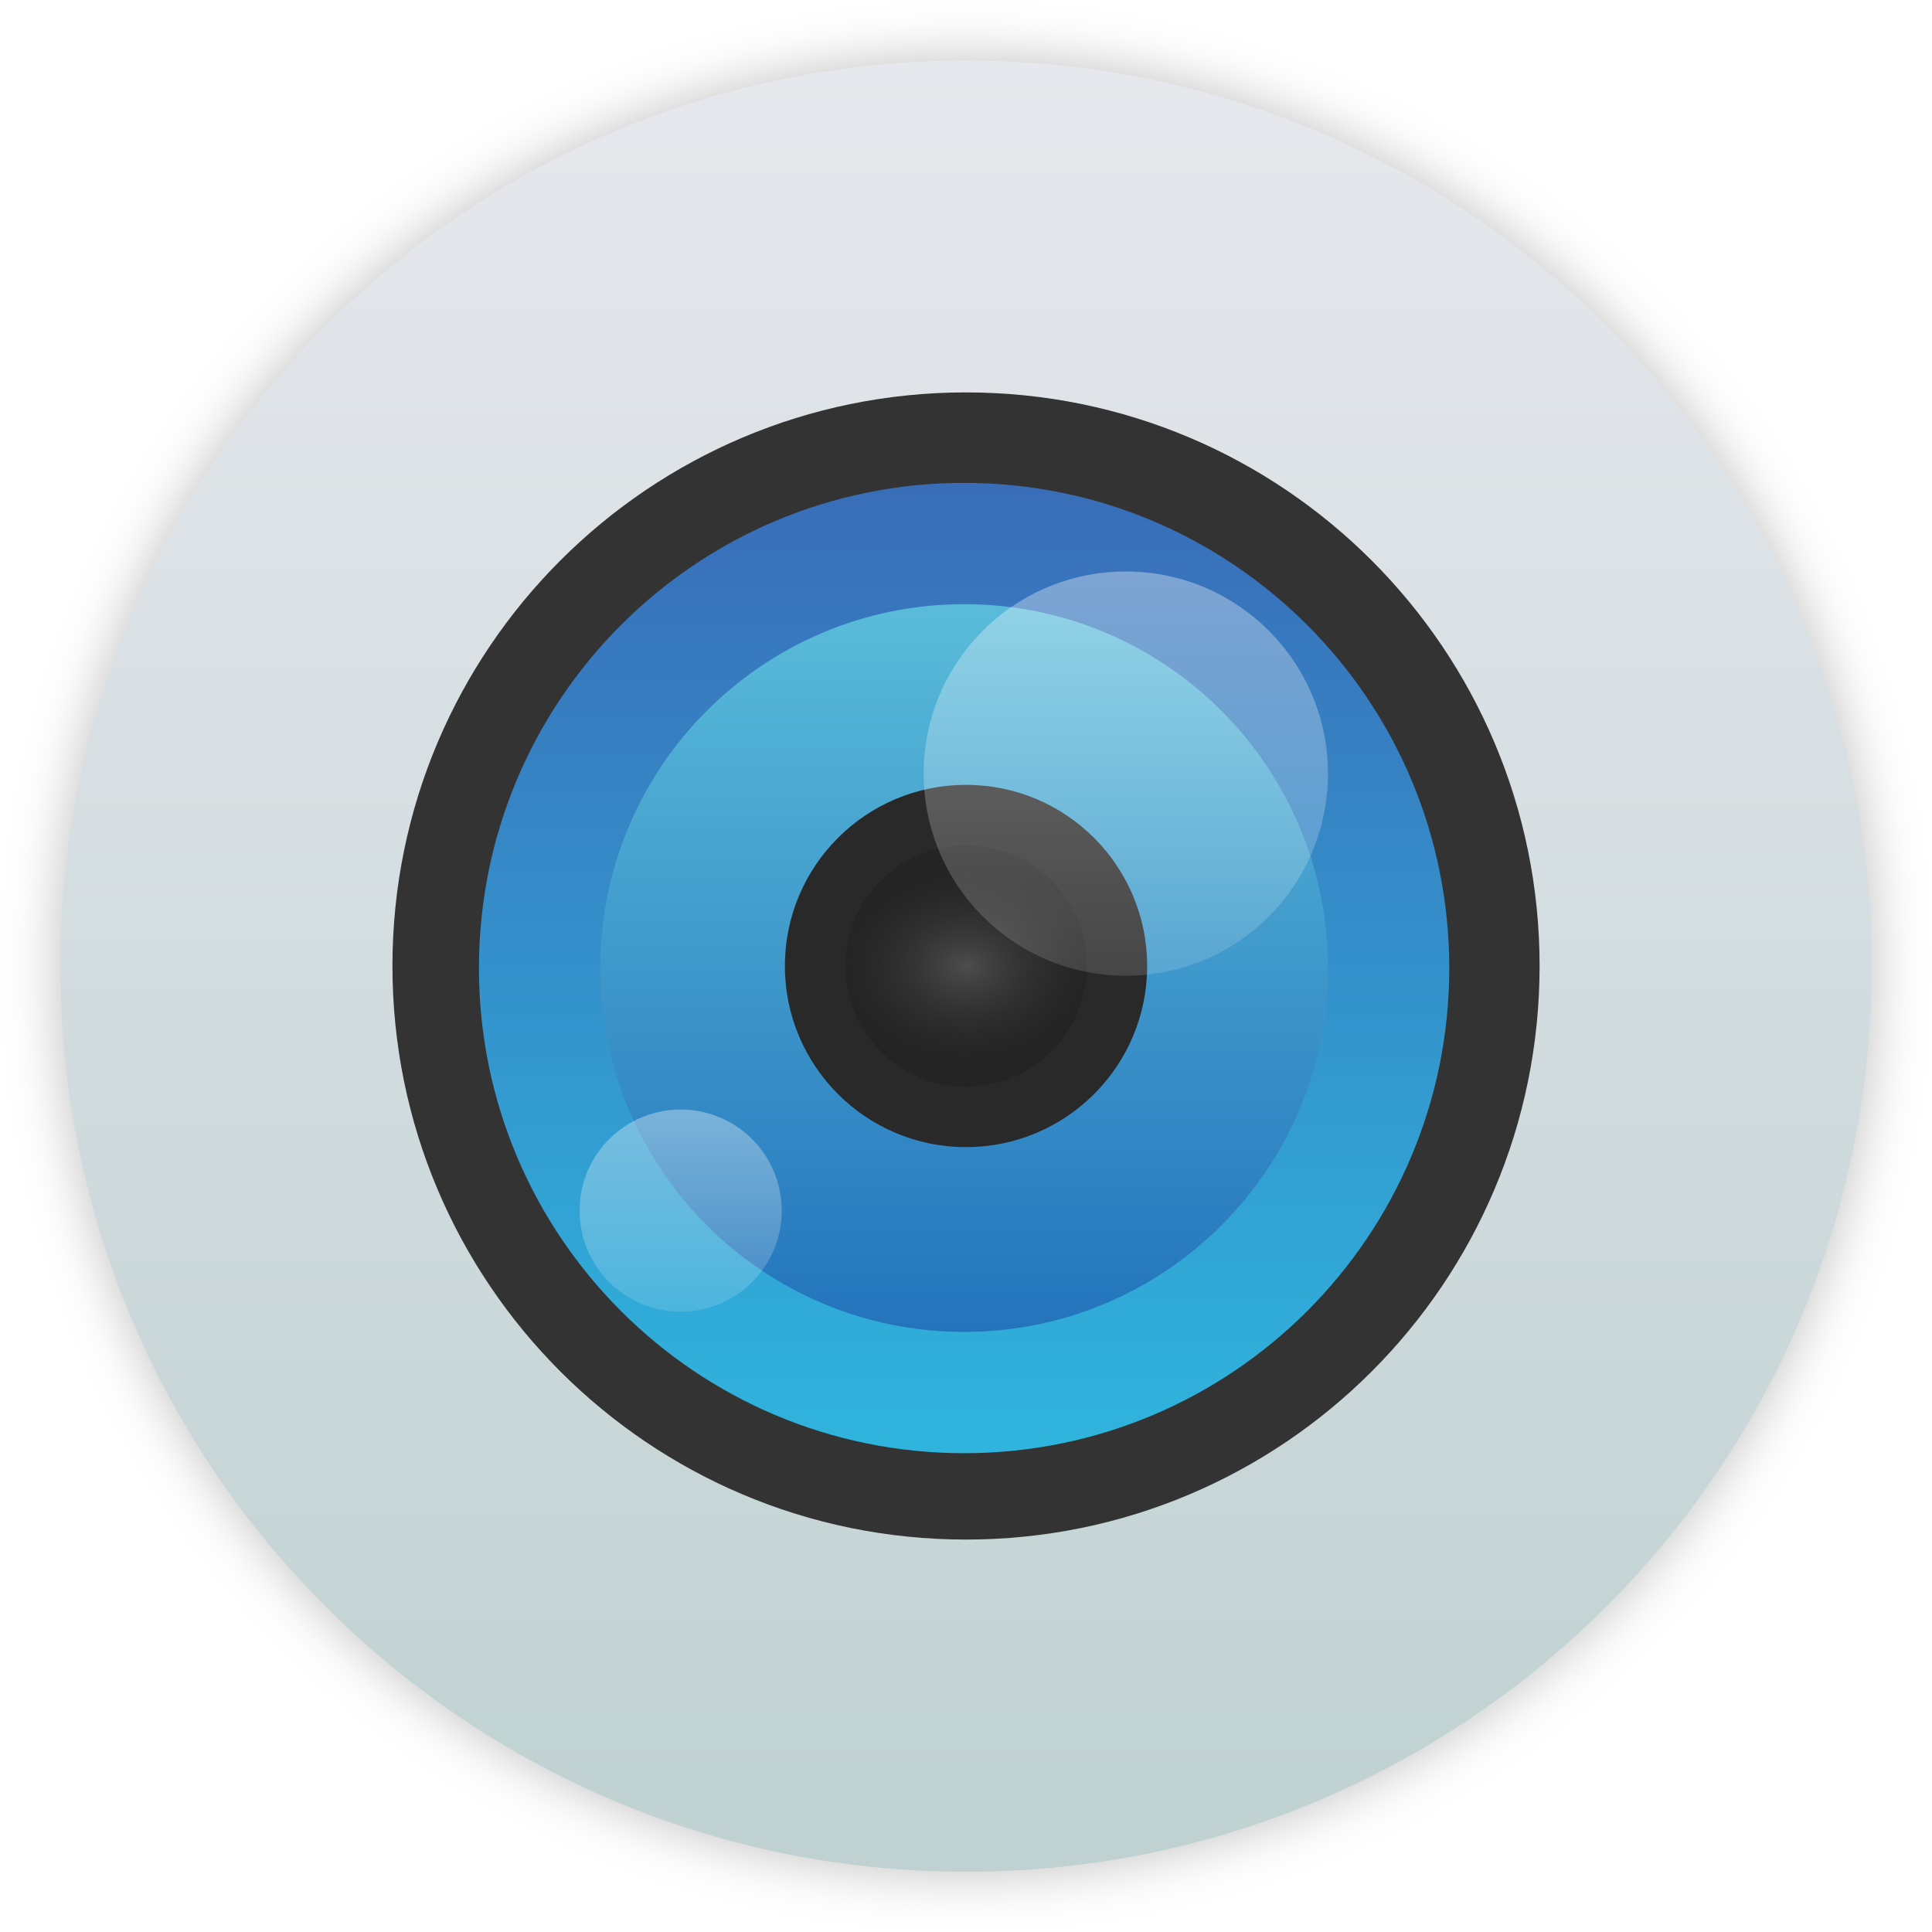
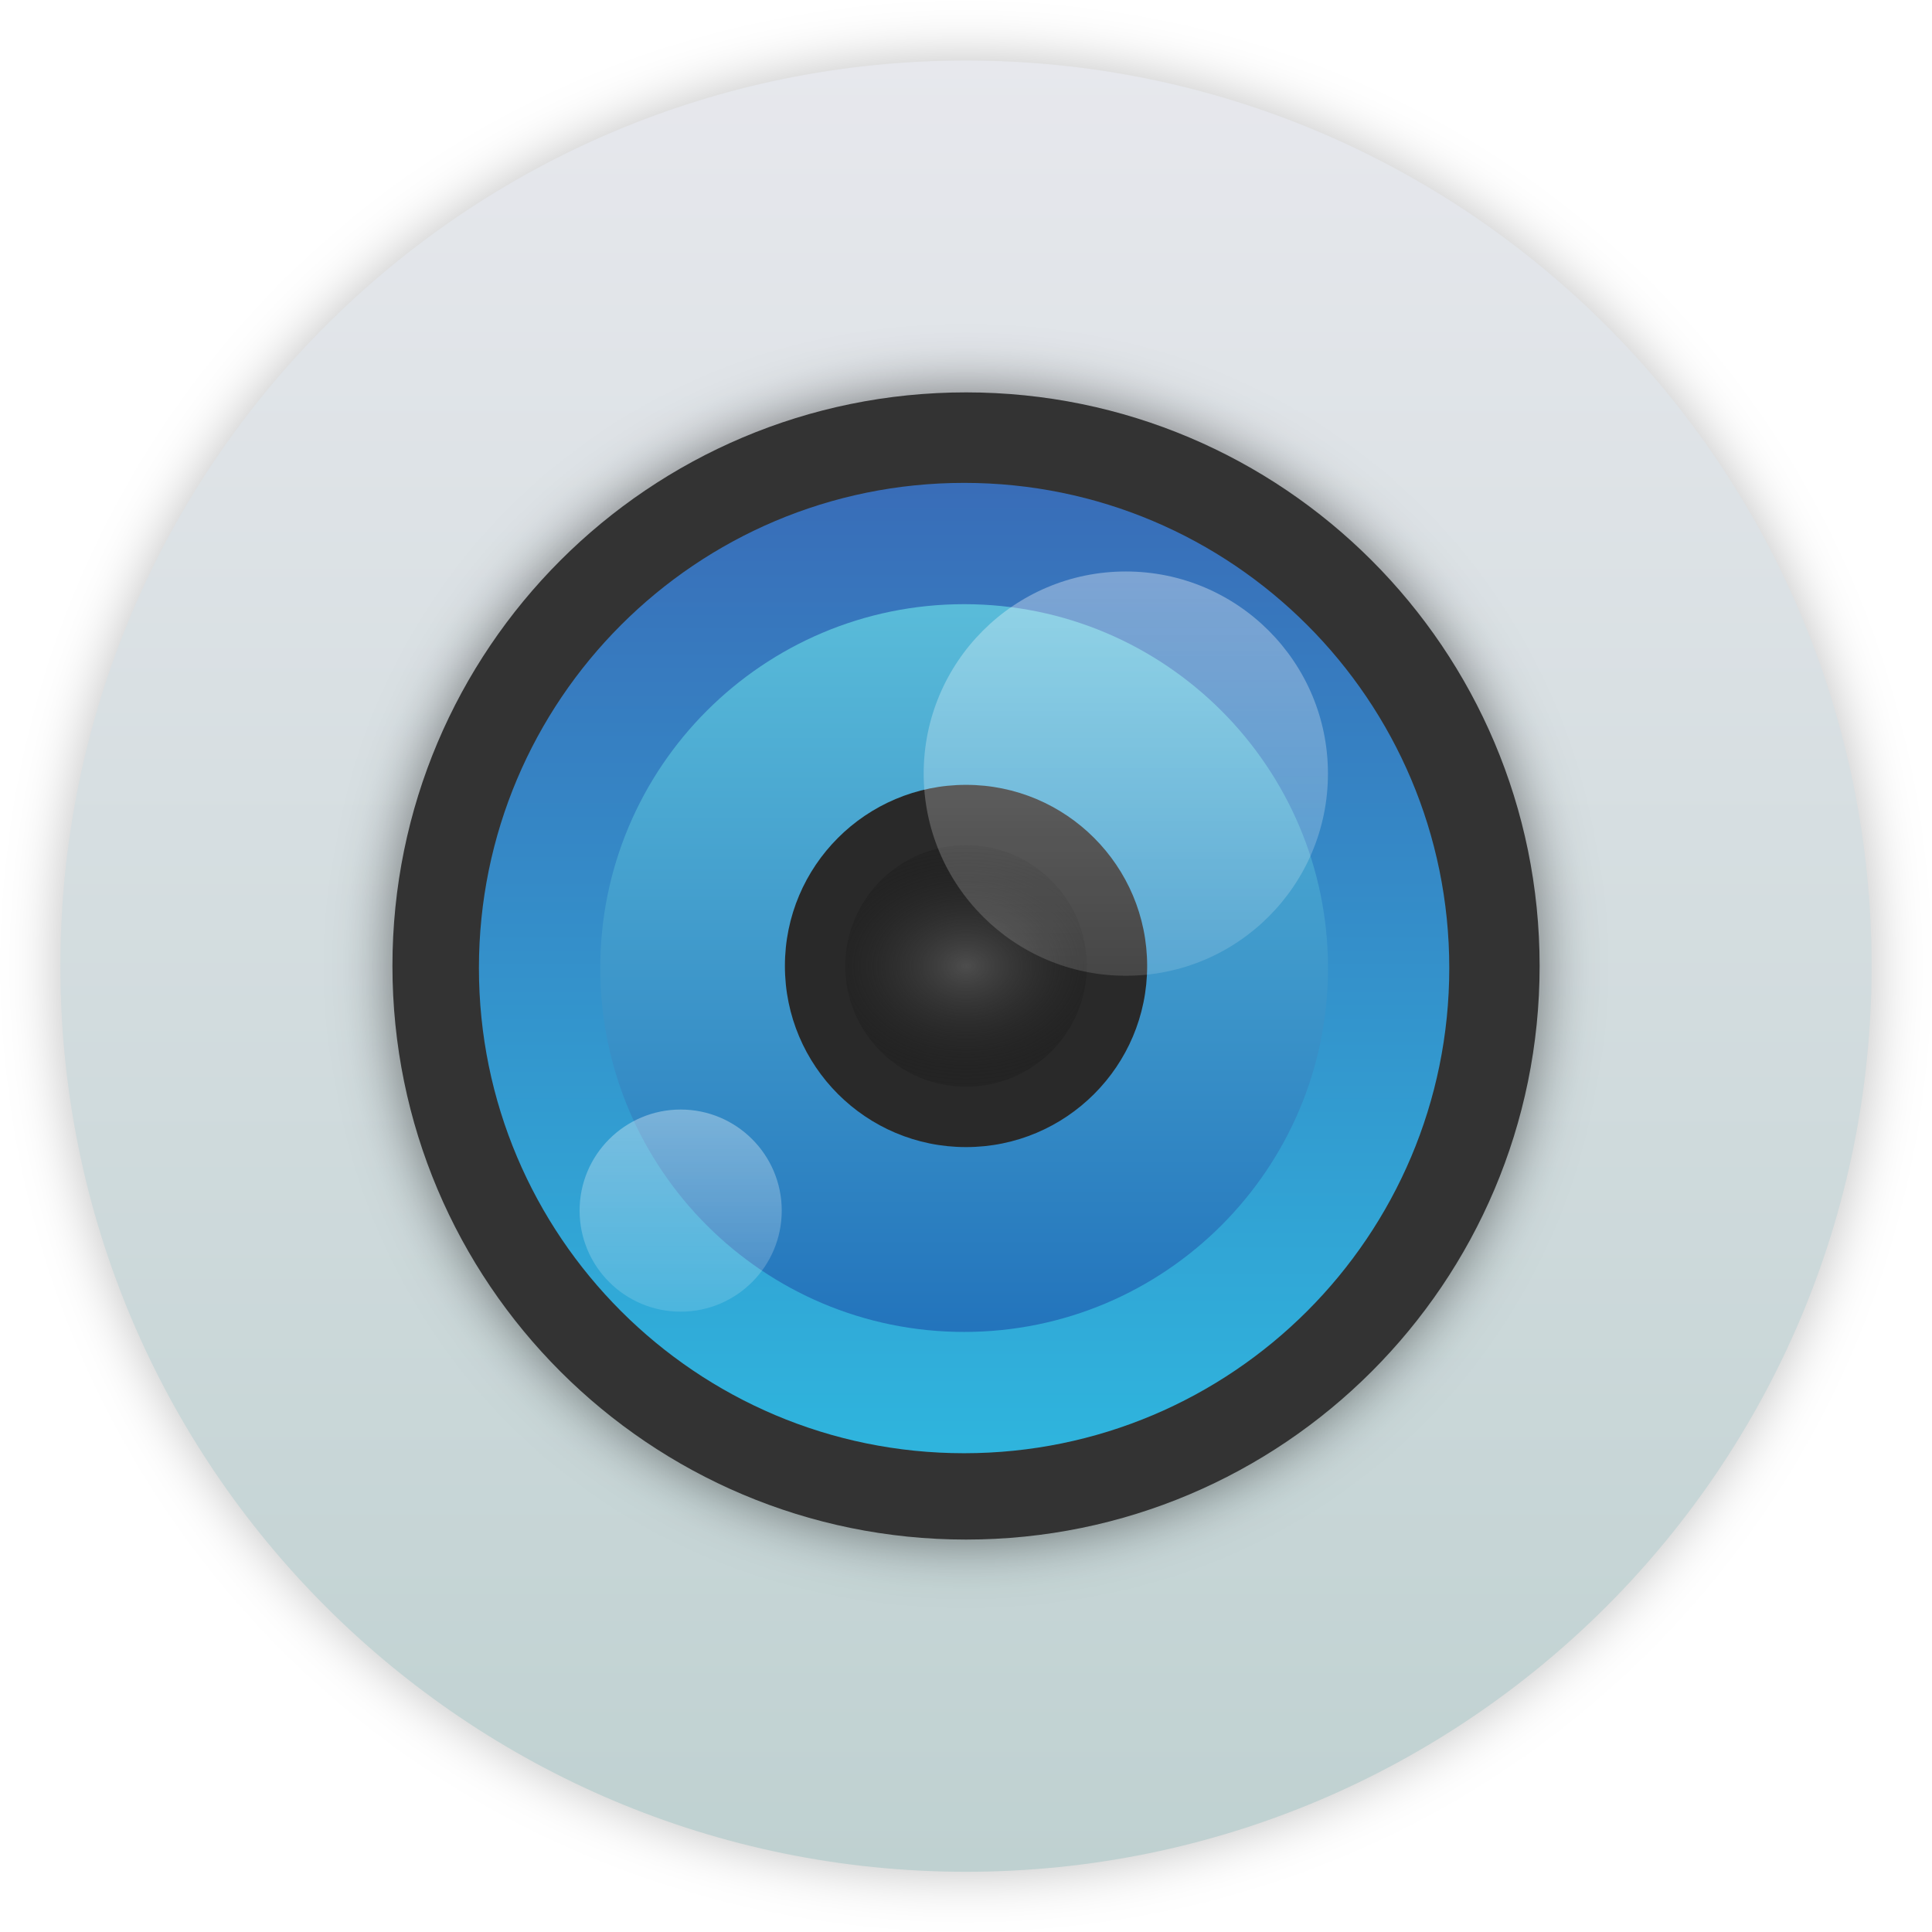
<svg xmlns="http://www.w3.org/2000/svg" width="64" height="64" version="1.1">
  <defs>
-     <linearGradient id="e" x1="99.036" x2="99.036" y1="-.505" y2="199.84" gradientTransform="matrix(4.7813 0 0 4.7813 33.875 62.237)" gradientUnits="userSpaceOnUse">
+     <linearGradient id="e" x1="99.036" x2="99.036" y1="-.505" y2="199.84" gradientTransform="matrix(.3 0 0 .3 2 2.0051)" gradientUnits="userSpaceOnUse">
      <stop stop-color="#e7e8ed" offset="0" />
      <stop stop-color="#bfd1d1" offset="1" />
    </linearGradient>
-     <linearGradient id="a" x1="23.487" x2="23.487" y1="15.18" y2="32.913" gradientUnits="userSpaceOnUse">
+     <linearGradient id="a" x1="23.487" x2="23.487" y1="15.18" y2="32.913" gradientTransform="matrix(1.3393 0 0 1.3393 -.20536 -.075313)" gradientUnits="userSpaceOnUse">
      <stop stop-color="#59bbd9" offset="0" />
      <stop stop-color="#2374bc" offset="1" />
    </linearGradient>
-     <linearGradient id="b" x1="520" x2="520" y1="272.36" y2="792.36" gradientTransform="matrix(.99609 0 0 .99609 2 2.1108)" gradientUnits="userSpaceOnUse">
+     <linearGradient id="b" x1="520" x2="520" y1="272.36" y2="792.36" gradientTransform="matrix(.0625 0 0 .0625 0 -1.7676)" gradientUnits="userSpaceOnUse">
      <stop stop-color="#396bb7" offset="0" />
      <stop stop-color="#2fb4dd" offset="1" />
    </linearGradient>
    <filter id="f" x="-.036" y="-.036" width="1.072" height="1.072" color-interpolation-filters="sRGB">
      <feGaussianBlur stdDeviation="14.344" />
    </filter>
-     <radialGradient id="c" cx="24.047" cy="23.949" r="2.987" gradientTransform="matrix(1.6219 -2.9614e-7 2.2429e-7 1.2284 -14.954 -5.4696)" gradientUnits="userSpaceOnUse">
+     <radialGradient id="c" cx="24.047" cy="23.949" r="2.987" gradientTransform="matrix(2.1722 -3.9662e-7 3.0039e-7 1.6452 -20.233 -7.4007)" gradientUnits="userSpaceOnUse">
      <stop stop-color="#4d4d4d" offset="0" />
      <stop stop-opacity="0" offset="1" />
    </radialGradient>
-     <linearGradient id="g" x1="596.38" x2="596.38" y1="331.99" y2="545.43" gradientUnits="userSpaceOnUse">
+     <linearGradient id="g" x1="596.38" x2="596.38" y1="331.99" y2="545.43" gradientTransform="matrix(.062745 0 0 .062745 -.12549 -1.9)" gradientUnits="userSpaceOnUse">
      <stop stop-color="#fff" offset="0" />
      <stop stop-color="#fff" stop-opacity=".392" offset="1" />
    </linearGradient>
-     <linearGradient id="d" x1="361.36" x2="361.36" y1="616.07" y2="722.79" gradientUnits="userSpaceOnUse">
+     <linearGradient id="d" x1="361.36" x2="361.36" y1="616.07" y2="722.79" gradientTransform="matrix(.062745 0 0 .062745 -.12549 -1.9)" gradientUnits="userSpaceOnUse">
      <stop stop-color="#fff" offset="0" />
      <stop stop-color="#fff" stop-opacity=".392" offset="1" />
    </linearGradient>
+     <filter id="h" x="-.06" y="-.06" width="1.12" height="1.12" color-interpolation-filters="sRGB">
+       <feGaussianBlur stdDeviation="0.95" />
+     </filter>
  </defs>
-   <g transform="translate(0 -988.36)">
-     <g transform="matrix(.062745 0 0 .062745 -.12549 986.46)" stroke-width="15.938">
-       <circle cx="512" cy="540.36" r="478.12" color="#000000" filter="url(#f)" opacity=".25" />
-       <circle cx="512" cy="540.36" r="478.12" color="#000000" fill="url(#e)" />
-       <g transform="matrix(21.345 0 0 21.345 -1.2729 29.081)" fill="#333" stroke-width="15.938">
-         <circle cx="24.047" cy="23.949" r="14.187" fill="#333" stroke-width="15.938" />
-       </g>
-       <circle cx="511" cy="541.36" r="256.14" fill="url(#b)" stroke-width="340.18" />
-       <g transform="matrix(21.345 0 0 21.345 -1.2729 29.081)" stroke-width="15.938">
-         <circle cx="24" cy="24" r="9" fill="url(#a)" />
-         <circle cx="24.047" cy="23.949" r="4.48" fill="#292929" />
-         <circle cx="24.047" cy="23.949" r="2.987" fill="url(#c)" />
-       </g>
-       <circle cx="596.38" cy="438.71" r="106.72" fill="url(#g)" opacity=".35" stroke-width="340.18" />
-       <circle cx="361.36" cy="669.43" r="53.362" fill="url(#d)" opacity=".35" stroke-width="340.18" />
-     </g>
+   <circle transform="matrix(.062745 0 0 .062745 -.12549 -1.9)" cx="512" cy="540.36" r="478.12" color="#000000" filter="url(#f)" opacity=".25" stroke-width="15.938" />
+   <circle cx="32" cy="32.005" r="30" color="#000000" fill="url(#e)" />
+   <circle cx="32.001" cy="31.999" r="19.001" filter="url(#h)" opacity=".5" stroke-width="21.346" />
+   <circle cx="32.001" cy="31.999" r="19.001" fill="#333" stroke-width="21.346" />
+   <circle cx="31.937" cy="32.068" r="16.072" fill="url(#b)" stroke-width="21.345" />
+   <g stroke-width="21.346">
+     <circle cx="31.938" cy="32.068" r="12.054" fill="url(#a)" />
+     <circle cx="32.001" cy="31.999" r="6" fill="#292929" />
+     <circle cx="32.001" cy="31.999" r="4" fill="url(#c)" />
  </g>
+   <circle cx="37.294" cy="25.627" r="6.696" fill="url(#g)" opacity=".35" stroke-width="21.345" />
+   <circle cx="22.548" cy="40.103" r="3.348" fill="url(#d)" opacity=".35" stroke-width="21.345" />
</svg>
